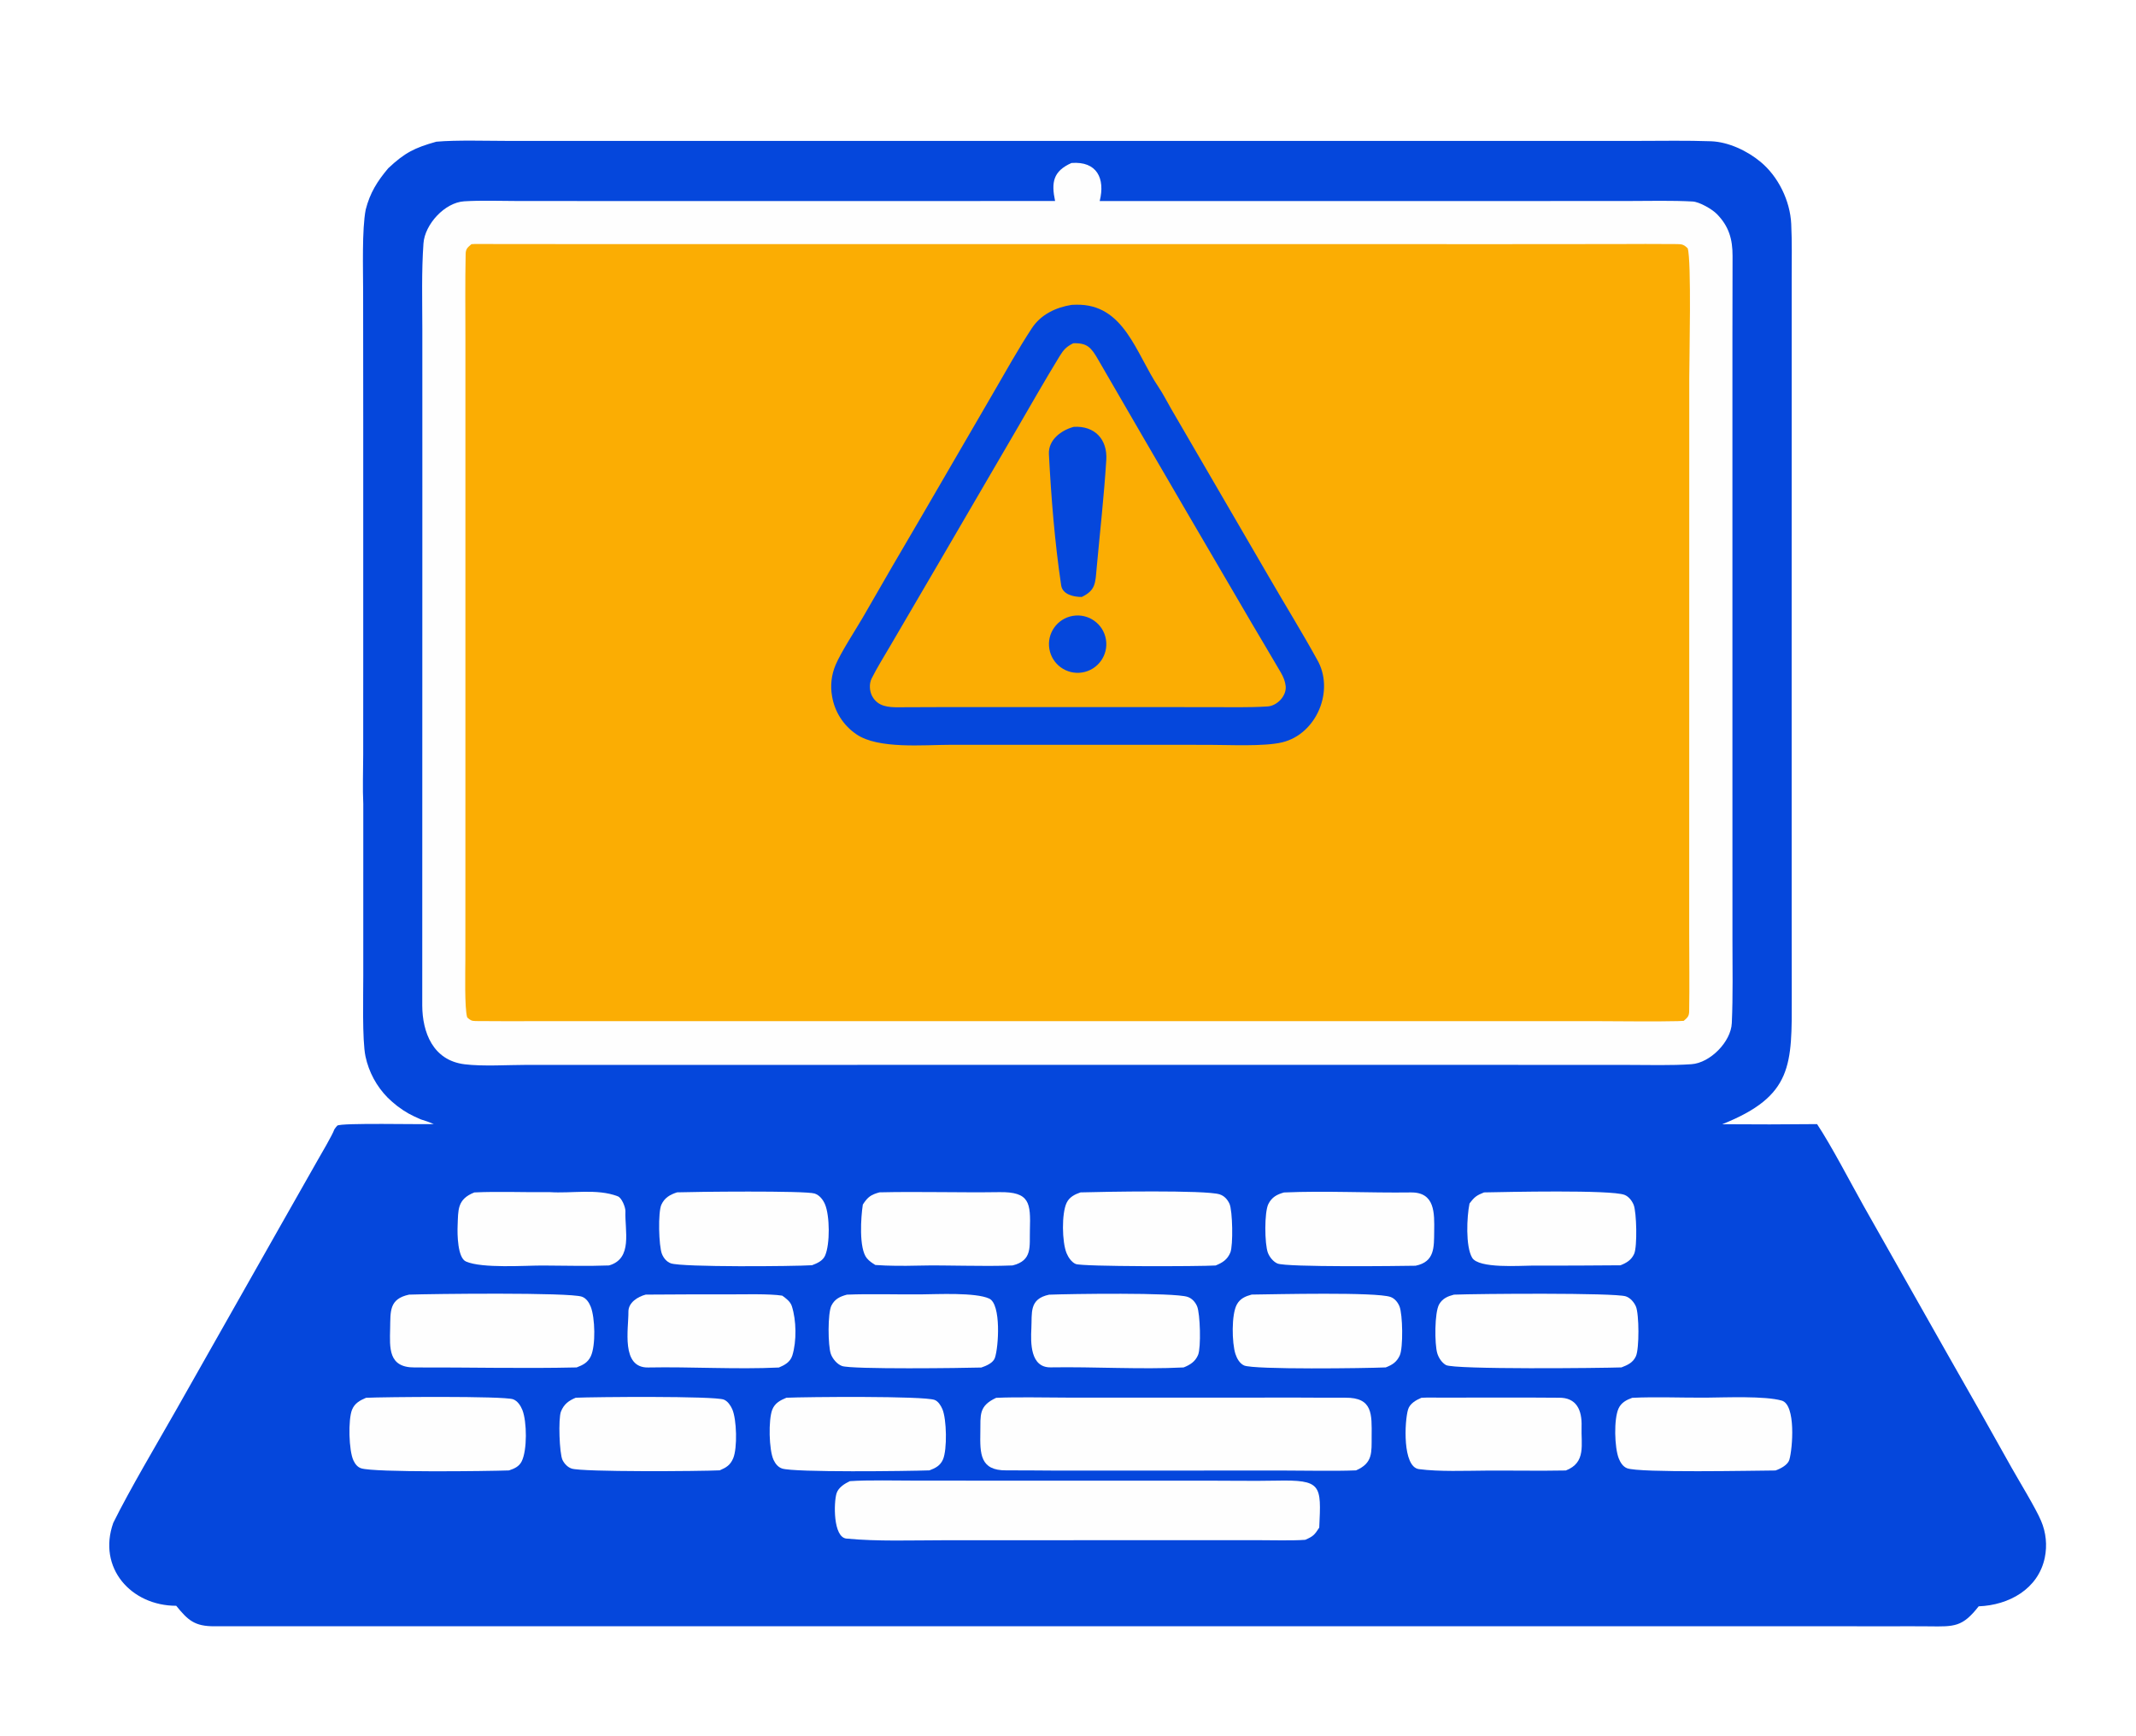
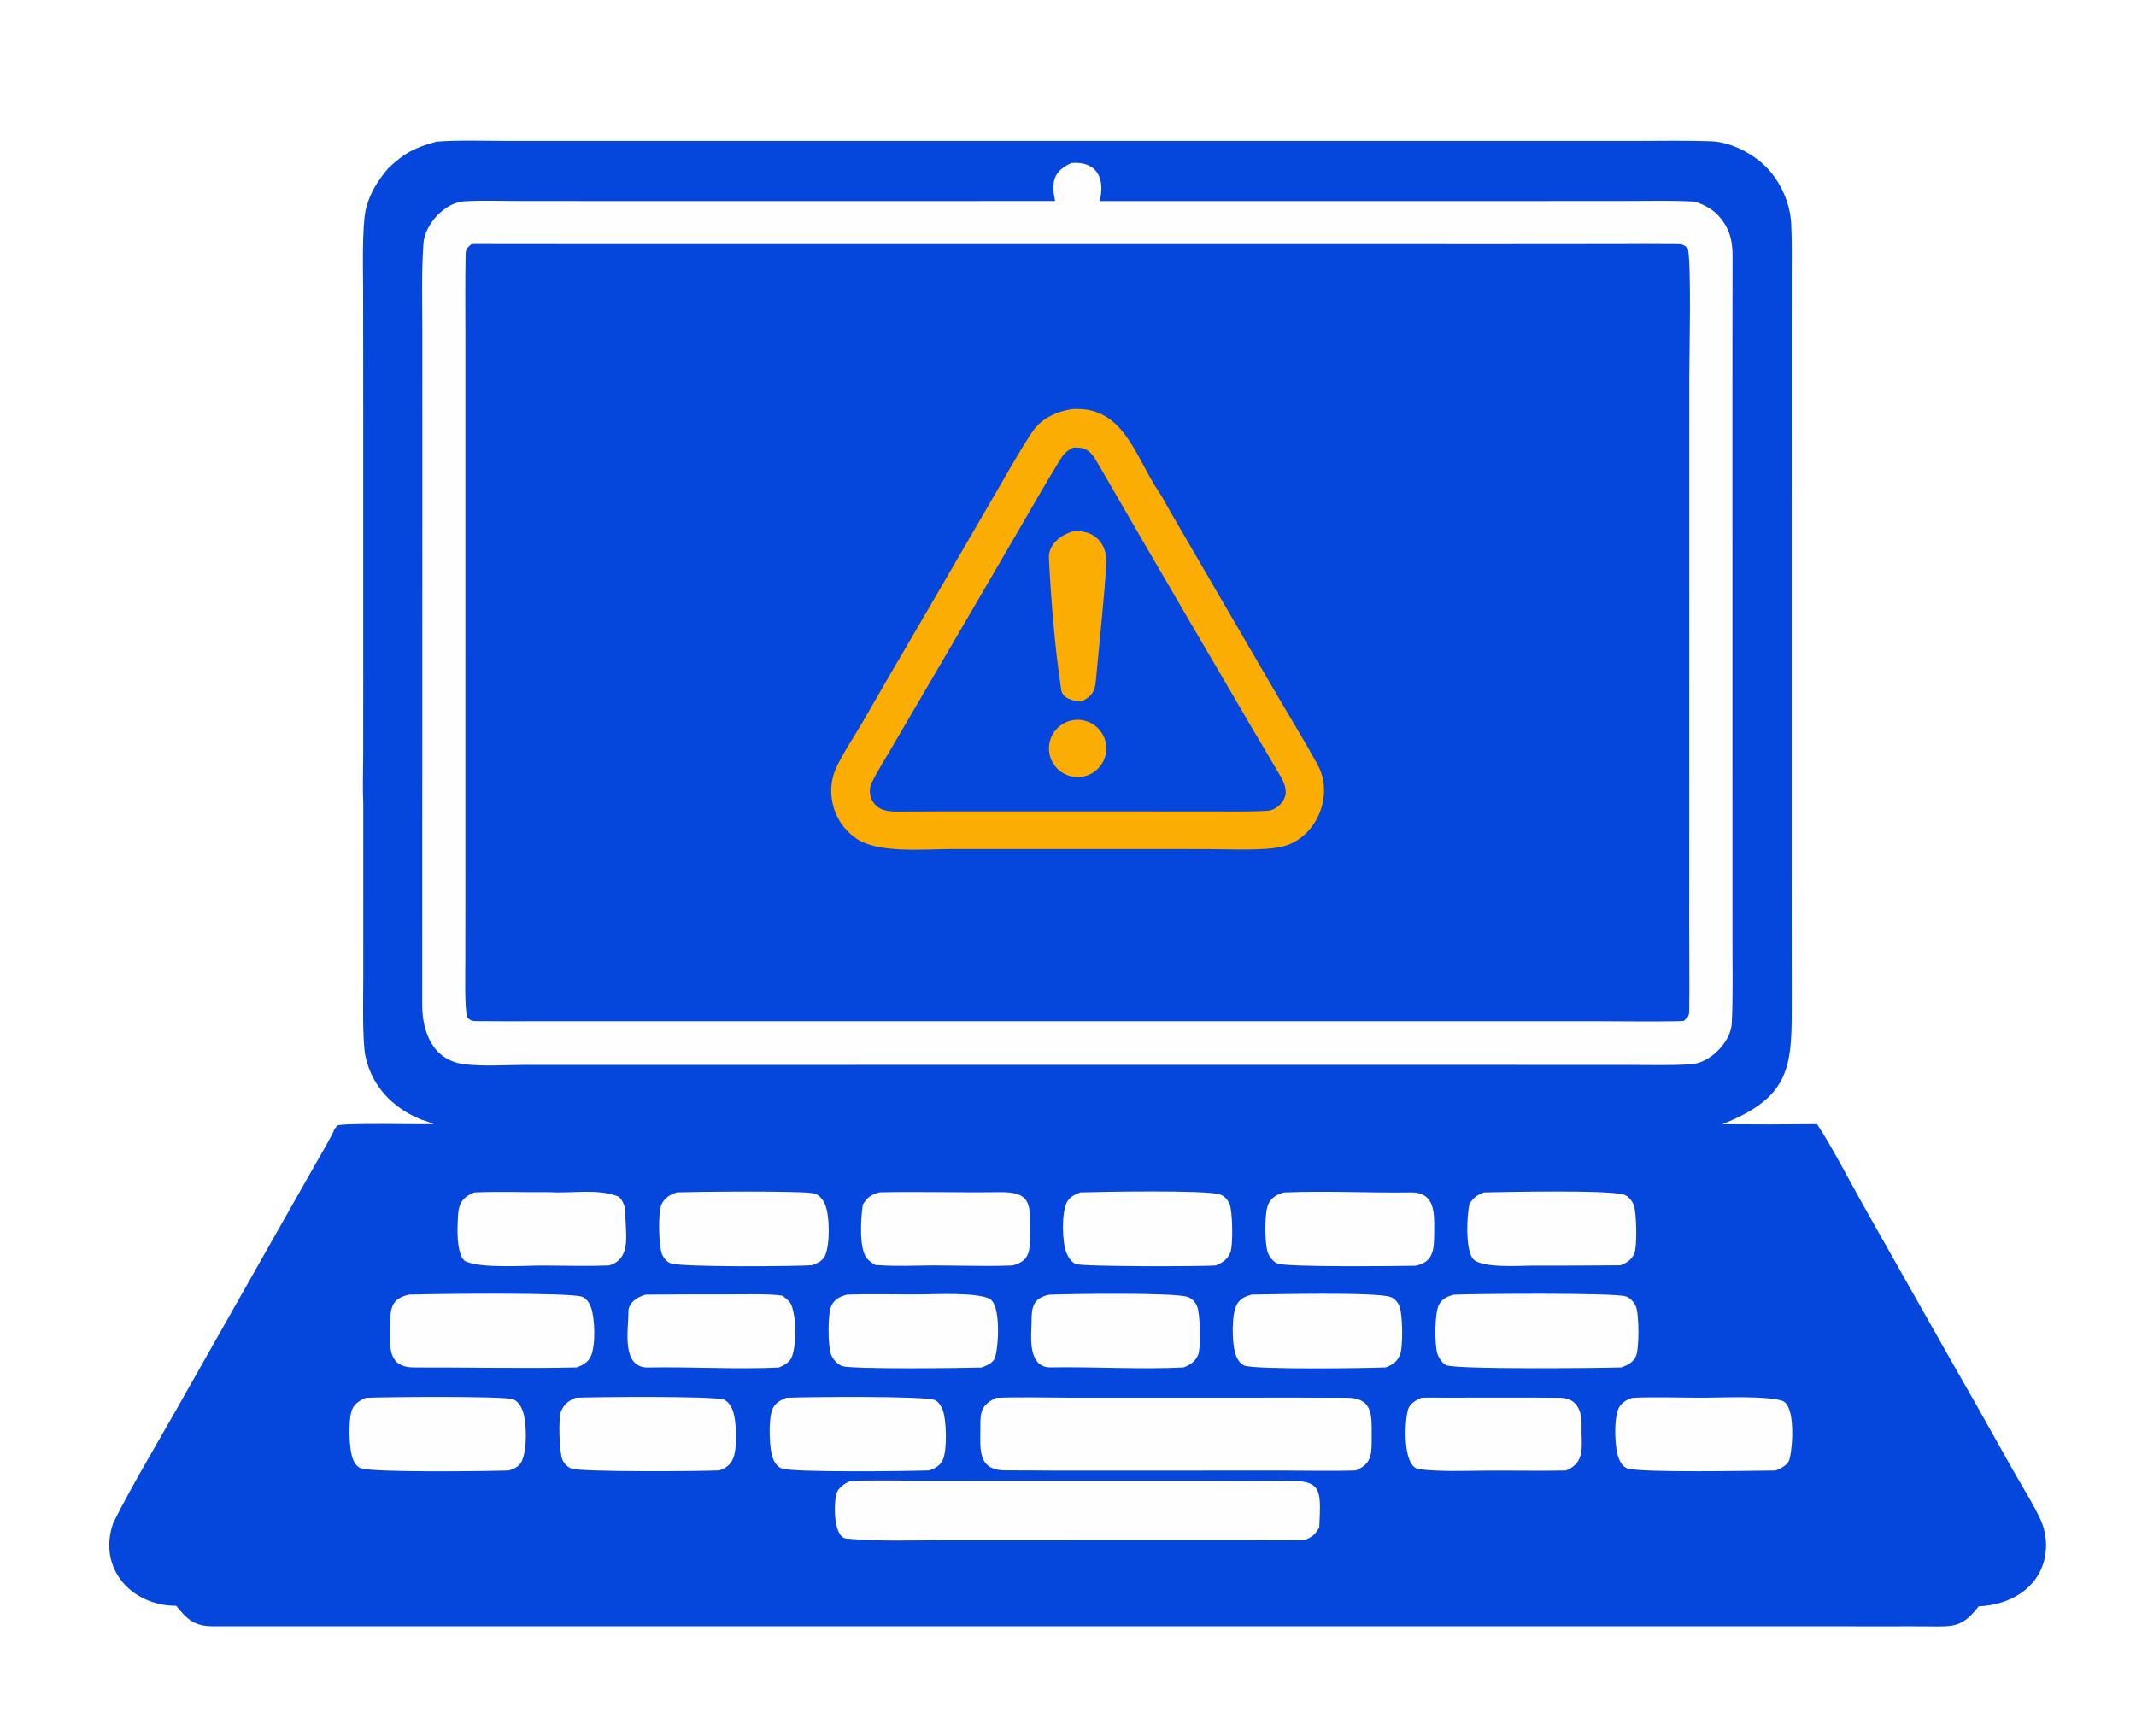
- <svg xmlns="http://www.w3.org/2000/svg" version="1.1" style="display: block;" viewBox="0 0 2048 1664" width="1142" height="928">
-   <path transform="translate(0,0)" fill="#0547dc" d="M 418.325 135.762 C 437.538 134.038 467.394 135 487.656 135 L 613.743 134.998 L 1015.63 135.028 L 1439.43 135.026 L 1570.47 134.99 C 1593.54 134.956 1617.55 134.518 1640.49 135.338 C 1657.33 135.939 1675.45 144.601 1688.17 155.214 C 1705.12 169.352 1716.39 192.502 1717.43 214.627 C 1718.24 231.827 1717.9 249.16 1717.88 266.515 L 1717.87 354.742 L 1717.84 640.094 L 1717.86 880.5 L 1717.94 955.124 C 1718.07 1021.14 1719.16 1050.77 1651.28 1077.88 C 1681.59 1078.14 1711.9 1078.1 1742.21 1077.77 C 1755.85 1098.28 1774.31 1133.93 1787.03 1156.57 L 1867.38 1298.63 C 1888.05 1334.77 1908.53 1371.01 1928.8 1407.37 C 1935.81 1419.82 1952.08 1446.46 1956.95 1458.11 C 1961.74 1469.27 1962.99 1481.64 1960.54 1493.53 C 1954.28 1523.63 1926.06 1539.08 1897.17 1540.15 C 1881.65 1559.97 1874.1 1559.68 1849.56 1559.35 C 1838.72 1559.2 1826.5 1559.32 1815.48 1559.3 L 1707.99 1559.27 L 1331.41 1559.26 L 572.549 1559.29 L 322.56 1559.27 C 283.532 1559.26 244.495 1559.23 205.468 1559.29 C 186.585 1559.32 180.215 1553.53 168.971 1539.64 C 125.657 1539.62 93.277 1503.25 108.607 1460.11 C 124.652 1427.66 150.428 1384.39 168.679 1352.23 L 268.151 1176.56 L 303.871 1113.61 C 307.472 1107.26 318.646 1088.4 320.592 1082.82 C 321.438 1081.64 322.32 1080.28 323.364 1079.27 C 326.378 1076.35 405.157 1078.24 415.927 1077.73 C 411.198 1075.71 408.337 1074.75 403.475 1073.25 C 393.89 1069.09 389.089 1066.59 380.771 1060.34 C 377.888 1058.06 374.349 1055.04 371.774 1052.47 C 361.014 1041.57 353.605 1027.81 350.426 1012.83 C 347.155 997.275 348.354 953.404 348.304 935.558 L 348.32 770.825 C 347.595 756.989 348.198 737.705 348.236 723.474 L 348.273 642.122 L 348.275 409.574 L 348.166 279.352 C 348.162 258.173 346.936 219.859 350.652 200.801 C 354.812 184.691 361.669 173.775 372.243 161.213 C 388.247 146.19 397.548 141.605 418.325 135.762 z" />
-   <path transform="translate(0,0)" fill="rgb(254,254,254)" d="M 1027.35 156.176 C 1051.71 154.284 1059.83 170.966 1054.4 192.656 L 1446.61 192.661 L 1561.58 192.615 C 1581.65 192.563 1603 192.035 1622.95 193.104 C 1629.34 193.447 1641.39 200.328 1646.03 205.015 C 1657.64 216.754 1661.22 229.215 1661.18 245.334 C 1661.04 296.664 1661.04 347.997 1661.05 399.305 L 1661.06 739.118 L 1661.08 901.583 C 1661.09 927.905 1661.64 954.6 1660.46 980.907 C 1659.66 998.895 1639.65 1019.1 1621.8 1020.33 C 1602.09 1021.69 1581.07 1021.02 1561.18 1021.01 L 1441.16 1020.96 L 1039.5 1020.94 L 628.331 1020.99 L 505.421 1020.98 C 487.22 1020.98 463.089 1022.59 445.42 1020.4 C 414.962 1016.63 404.991 989.626 404.855 964.061 L 404.952 466.303 L 404.932 315.067 C 404.908 287.902 404.091 260.418 406.022 233.258 C 407.32 215.013 426.379 194.102 445.008 192.926 C 461.445 191.889 479.722 192.612 496.371 192.622 L 613.031 192.673 L 1011.62 192.64 C 1007.88 174.921 1009.62 164.052 1027.35 156.176 z" />
-   <path transform="translate(0,0)" fill="#fbad03" d="M 452.045 234.011 C 452.984 233.947 454.082 233.86 455.019 233.862 C 527.318 233.992 599.729 233.968 672.018 233.971 L 1119.32 233.976 L 1447.04 233.99 L 1549.35 233.91 C 1568.25 233.869 1587.3 233.711 1606.2 233.93 C 1612.28 234 1613.91 233.851 1618.17 237.987 C 1621.94 249.887 1619.66 344.451 1619.67 362.815 L 1619.64 733.822 L 1619.61 894.308 C 1619.59 919.201 1620.01 944.618 1619.58 969.525 C 1619.5 974.422 1617.98 975.623 1614.35 978.764 C 1612.42 978.883 1610.5 978.972 1608.57 979.032 C 1584.29 979.614 1558.06 979.071 1533.58 979.061 L 1390.88 979.053 L 955.319 979.049 L 621.757 979.032 L 514.122 979.063 C 494.792 979.079 475.305 979.19 455.977 978.96 C 452.037 978.913 450.667 978.016 447.934 975.425 C 445.301 966.437 446.171 931.675 446.187 919.959 L 446.227 841.589 L 446.244 489.339 L 446.24 325.338 C 446.22 298.278 445.913 270.54 446.463 243.474 C 446.566 238.44 448.266 237.255 452.045 234.011 z" />
-   <path transform="translate(0,0)" fill="#0547dc" d="M 1027.49 292.225 C 1028.83 292.164 1030.18 292.116 1031.53 292.081 C 1077.98 290.906 1089.14 339.096 1110.79 371.043 C 1115.04 377.32 1119.05 385.248 1122.91 391.901 L 1216.36 552.574 C 1231.71 579.165 1247.84 605.16 1262.74 632.175 C 1280.05 661.772 1262.42 703.816 1229.27 711.721 C 1211.85 715.876 1178.05 714.099 1159.23 714.1 L 1040.5 714.049 L 911.545 714.06 C 885.808 714.061 841.973 718.41 821.067 703.941 C 808.653 695.503 800.241 682.345 797.793 667.536 C 795.97 657.409 797.138 646.971 801.154 637.498 C 806.528 624.896 819.879 604.642 827.179 592.109 C 845.888 559.49 864.778 526.974 883.846 494.563 L 951.958 377.341 C 963.964 356.681 976.285 334.451 989.405 314.521 C 997.976 301.504 1012.26 294.641 1027.49 292.225 z" />
-   <path transform="translate(0,0)" fill="#fbad03" d="M 1029.06 329.024 C 1042.49 328.604 1046.21 333.152 1052.79 344.505 C 1081.02 393.252 1109.26 441.999 1137.7 490.633 L 1200.05 597.3 C 1209.37 613.214 1218.95 629.026 1228.19 644.976 C 1230.46 648.947 1232.23 653.162 1232.71 657.739 C 1233.7 667.099 1224.56 676.698 1215.37 677.285 C 1197.2 678.446 1178.06 677.942 1159.81 677.943 L 1038.5 677.931 L 909.617 677.899 C 893.761 677.93 877.929 678.083 862.055 678.066 C 851.81 678.179 841.695 677.48 836.234 667.413 C 833.629 662.611 833.254 655.462 835.634 650.66 C 840.726 640.387 847.843 629.022 853.6 619.157 L 899.5 540.679 L 974.927 411.323 C 988.427 388.098 1001.92 364.365 1015.95 341.447 C 1019.77 335.198 1022.52 332.277 1029.06 329.024 z" />
-   <path transform="translate(0,0)" fill="#0547dc" d="M 1029.57 409.172 C 1049.56 408.027 1061.96 421.085 1060.71 441 C 1058.53 475.69 1054.61 510.369 1051.44 544.995 C 1050.17 558.849 1050.58 565.896 1037.19 572.301 C 1029.86 572.295 1018.81 570.205 1017.45 561.165 C 1011.3 519.889 1007.87 477.088 1005.7 435.378 C 1004.99 421.573 1017.56 412.382 1029.57 409.172 z" />
-   <path transform="translate(0,0)" fill="#0547dc" d="M 1028.51 590.461 C 1043.56 587.834 1057.86 597.97 1060.37 613.036 C 1062.88 628.102 1052.63 642.327 1037.55 644.717 C 1022.63 647.081 1008.6 636.971 1006.12 622.071 C 1003.63 607.172 1013.63 593.06 1028.51 590.461 z" />
-   <path transform="translate(0,0)" fill="rgb(254,254,254)" d="M 814.845 1420.14 C 832.214 1418.91 859.767 1419.64 877.81 1419.62 L 998.414 1419.68 L 1156.96 1419.65 C 1178.48 1419.64 1202.39 1420.07 1223.72 1419.64 C 1267.36 1418.76 1266.86 1423.48 1264.89 1464.69 C 1260.37 1471.68 1259.12 1473.08 1251.44 1476.38 C 1239.19 1477.32 1218.79 1476.73 1206.05 1476.74 L 1121.29 1476.74 L 904.724 1476.81 C 874.194 1476.82 841.546 1478.08 811.588 1475.2 C 798.732 1473.97 799.333 1440.73 802.068 1431.87 C 803.837 1426.14 810.077 1422.39 814.845 1420.14 z" />
-   <path transform="translate(0,0)" fill="rgb(254,254,254)" d="M 955.094 1340.24 C 975.95 1339.32 1002.2 1340.02 1023.48 1340.03 L 1151.54 1340.05 L 1243.64 1340 C 1258.75 1340 1274.66 1340.25 1289.93 1340.12 C 1316.29 1339.9 1315.29 1355.87 1315.14 1377.22 C 1315.04 1392.55 1316.44 1402.77 1300.18 1409.8 C 1278.46 1410.64 1251.7 1409.94 1229.69 1409.95 L 1092.77 1410 L 1009.65 1409.99 C 994.959 1409.98 979.563 1409.66 964.794 1409.79 C 939.642 1410.01 939.594 1393.93 939.944 1373.26 C 940.224 1356.78 938.123 1348.15 955.094 1340.24 z" />
-   <path transform="translate(0,0)" fill="rgb(254,254,254)" d="M 392.21 1241.28 C 413.141 1240.53 545.909 1238.96 557.984 1243.28 C 562.223 1244.8 564.851 1248.97 566.435 1252.98 C 570.55 1263.4 571.29 1290 566.499 1300.29 C 563.626 1306.46 558.91 1308.8 552.89 1311.09 C 501.293 1312.27 449.073 1310.92 397.455 1311.11 C 372.202 1311.21 373.62 1292.59 374.073 1273.48 C 374.453 1257.47 372.892 1245.43 392.21 1241.28 z" />
-   <path transform="translate(0,0)" fill="rgb(254,254,254)" d="M 1394.05 1241.3 C 1416.14 1240.43 1547.78 1239.35 1558.82 1242.93 C 1563.1 1244.32 1566.72 1248.53 1568.48 1252.57 C 1571.63 1259.81 1571.84 1293.02 1568.51 1300.36 C 1565.7 1306.54 1560.56 1308.8 1554.64 1311.07 C 1536.81 1311.72 1394.22 1313.24 1386.37 1308.8 C 1382.37 1306.53 1379.34 1301.79 1378.05 1297.5 C 1375.44 1288.83 1375.31 1258.21 1379.94 1250.43 C 1383.24 1244.87 1388.06 1242.85 1394.05 1241.3 z" />
-   <path transform="translate(0,0)" fill="rgb(254,254,254)" d="M 1564.99 1340.22 C 1587.99 1339.12 1612.78 1340.25 1636.58 1340.05 C 1654.64 1339.9 1692.26 1338.29 1708.33 1342.89 C 1722.08 1346.82 1718.78 1389.03 1715.62 1399.65 C 1714.15 1404.59 1707.27 1408.17 1702.34 1409.9 C 1681.79 1410.03 1571.7 1412.35 1560.03 1407.75 C 1556.06 1406.19 1553.6 1402.21 1552.09 1398.4 C 1547.93 1387.89 1547.25 1360.44 1551.87 1350.44 C 1554.46 1344.83 1559.43 1342.2 1564.99 1340.22 z" />
-   <path transform="translate(0,0)" fill="rgb(254,254,254)" d="M 1362.83 1340.2 C 1368.53 1339.85 1374.7 1340.02 1380.43 1340.04 C 1418.4 1340.15 1456.28 1339.76 1494.26 1340.14 C 1511.65 1339.7 1516.96 1352.11 1516.42 1367.82 C 1515.83 1385.05 1521.04 1402.28 1501.33 1409.9 C 1476.31 1410.39 1450.3 1409.87 1425.21 1410.02 C 1405.11 1410.14 1379.96 1411.17 1360.51 1408.61 C 1344.51 1406.5 1346.71 1362.63 1350.01 1351.56 C 1351.66 1345.77 1357.59 1342.44 1362.83 1340.2 z" />
-   <path transform="translate(0,0)" fill="rgb(254,254,254)" d="M 552.011 1340.14 C 568.638 1339.37 685.015 1338.33 694.044 1341.95 C 697.768 1343.45 700.507 1347.59 702.069 1351.11 C 706.403 1360.87 707.098 1388.4 703.008 1398.15 C 700.233 1404.76 696.349 1407.09 690.102 1409.77 C 671.744 1410.67 558.336 1411.49 548.094 1408.07 C 544.254 1406.79 541.128 1403.45 539.353 1399.88 C 536.334 1393.8 535.175 1360.05 537.851 1353.38 C 540.703 1346.28 545.208 1343 552.011 1340.14 z" />
-   <path transform="translate(0,0)" fill="rgb(254,254,254)" d="M 754.005 1340.15 C 772.552 1339.32 885.801 1338.29 896.155 1342.26 C 899.607 1343.58 902.15 1347.78 903.54 1351 C 907.667 1360.56 908.265 1389.76 904.131 1399.32 C 901.581 1405.21 896.897 1407.69 891.142 1409.8 C 870.421 1410.52 761.369 1411.92 749.863 1408.02 C 745.977 1406.7 743.43 1403.44 741.721 1399.83 C 737.195 1390.27 736.667 1361.23 740.463 1351.56 C 742.938 1345.26 748.144 1342.58 754.005 1340.15 z" />
-   <path transform="translate(0,0)" fill="rgb(254,254,254)" d="M 350.949 1340.2 C 366.991 1339.39 482.891 1338.35 491.962 1341.62 C 496.292 1343.19 499.294 1347.91 500.901 1352 C 505.225 1363 505.613 1390.49 500.154 1401.24 C 497.617 1406.23 493.058 1408.17 488.01 1409.85 C 467.214 1410.59 359.347 1411.95 346.363 1407.84 C 342.716 1406.69 340.445 1403.61 338.871 1400.26 C 334.398 1390.75 333.686 1361.16 337.543 1351.63 C 340.077 1345.37 345.129 1342.71 350.949 1340.2 z" />
-   <path transform="translate(0,0)" fill="rgb(254,254,254)" d="M 843.231 1143.2 C 881.341 1142.31 919.895 1143.58 958.077 1143.01 C 987.541 1142.57 988.231 1153.34 987.465 1179.42 C 987.005 1195.06 990.165 1208.53 970.882 1213.29 C 940.768 1214.54 909.426 1212.75 879.208 1213.48 C 866.535 1213.79 851.864 1213.8 839.26 1212.85 C 836.247 1210.99 833.512 1209.18 831.233 1206.5 C 823.289 1197.14 825.445 1166.48 827.296 1154.9 C 832.143 1147.42 835.12 1145.49 843.231 1143.2 z" />
-   <path transform="translate(0,0)" fill="rgb(254,254,254)" d="M 649.187 1143.2 C 664.472 1142.63 772.084 1141.45 781.066 1144.34 C 785.737 1145.85 789.115 1150.22 790.978 1154.58 C 795.655 1165.51 795.932 1192.91 791.079 1203.9 C 788.844 1208.95 783.453 1211.23 778.621 1213.08 C 761.204 1214.2 654.141 1215.1 643.271 1211.29 C 639.225 1209.88 636.261 1206.22 634.687 1202.33 C 631.6 1194.7 630.764 1162.27 634.164 1154.96 C 637.294 1148.23 642.528 1145.37 649.187 1143.2 z" />
-   <path transform="translate(0,0)" fill="rgb(254,254,254)" d="M 812.002 1241.3 C 835.092 1240.37 859.409 1241.26 883.09 1241.04 C 898.804 1240.9 935.388 1239.01 948.468 1245.08 C 960.089 1250.48 957.468 1291.91 953.87 1302.03 C 952.182 1306.77 945.632 1309.62 940.884 1311.18 C 924.284 1311.68 816.469 1313.11 807.297 1309.71 C 802.57 1307.96 798.323 1302.89 796.633 1298.24 C 793.79 1290.42 793.484 1258.87 797.235 1251.64 C 800.54 1245.27 805.5 1243.1 812.002 1241.3 z" />
-   <path transform="translate(0,0)" fill="rgb(254,254,254)" d="M 1422.88 1143.26 C 1443.72 1142.86 1544.73 1140.58 1557.62 1145.63 C 1561.65 1147.21 1564.75 1151.27 1566.35 1155.18 C 1569.19 1162.15 1569.95 1195.15 1566.85 1202.13 C 1564.19 1208.1 1559.53 1210.88 1553.69 1213.15 C 1525.51 1213.41 1497.33 1213.51 1469.16 1213.45 C 1457.93 1213.46 1417.71 1216.53 1411.48 1205.87 C 1405.08 1194.92 1406.35 1166.67 1408.98 1153.9 C 1413.79 1147.48 1415.81 1146.12 1422.88 1143.26 z" />
-   <path transform="translate(0,0)" fill="rgb(254,254,254)" d="M 454.772 1143.29 C 478.084 1142.16 502.916 1143.32 526.881 1142.99 C 547.889 1144.44 572.521 1139.36 592.238 1146.97 C 596.219 1148.33 599.788 1157.73 599.652 1161.35 C 598.953 1180.06 606.926 1206.69 583.936 1213.3 C 563.245 1214.11 542.364 1213.45 520.171 1213.37 C 504.115 1213.31 462.275 1216.36 446.761 1209.52 C 438.743 1205.99 438.4 1183.53 438.768 1175.07 C 439.418 1160.15 438.162 1149.9 454.772 1143.29 z" />
-   <path transform="translate(0,0)" fill="rgb(254,254,254)" d="M 1035.98 1143.25 C 1057.23 1142.64 1155.69 1140.82 1169.32 1145.11 C 1173.8 1146.52 1176.81 1149.86 1178.79 1154.07 C 1181.84 1160.55 1182.46 1194.21 1179.64 1200.93 C 1176.77 1207.8 1172.09 1210.67 1165.57 1213.33 C 1150.88 1214.3 1037.83 1214.56 1031.42 1211.9 C 1027.38 1210.22 1024.25 1205.43 1022.65 1201.57 C 1018.23 1190.95 1017.78 1163.47 1022.69 1153.23 C 1025.34 1147.71 1030.45 1145.15 1035.98 1143.25 z" />
-   <path transform="translate(0,0)" fill="rgb(254,254,254)" d="M 1231.07 1143.32 C 1270.75 1141.57 1312.82 1143.85 1352.63 1143.29 C 1376.05 1142.97 1375.32 1163.17 1375.1 1180.65 C 1374.9 1195.82 1375.73 1209.8 1357.26 1213.57 C 1342.68 1213.85 1233.41 1215.16 1224.79 1211.43 C 1220.76 1209.68 1217.25 1205.25 1215.69 1201.23 C 1212.44 1192.84 1212.14 1162.12 1216.16 1154.29 C 1219.5 1147.78 1224.27 1145.25 1231.07 1143.32 z" />
-   <path transform="translate(0,0)" fill="rgb(254,254,254)" d="M 1200.1 1241.23 C 1222.02 1240.97 1319.48 1238.59 1333.27 1243.53 C 1337.27 1244.97 1340.15 1248.55 1341.77 1252.39 C 1344.96 1259.93 1345.5 1292.4 1342.06 1299.69 C 1339.04 1306.08 1334.95 1308.62 1328.64 1311.07 C 1310.64 1311.89 1201.95 1313.37 1192.81 1309.2 C 1188.55 1307.25 1185.91 1302.43 1184.53 1298.17 C 1181.14 1287.62 1180.56 1260.28 1185.93 1250.66 C 1189.11 1244.97 1194.07 1242.87 1200.1 1241.23 z" />
-   <path transform="translate(0,0)" fill="rgb(254,254,254)" d="M 1005.88 1241.33 C 1025.78 1240.54 1125.86 1239.09 1138.66 1243.44 C 1142.92 1244.89 1145.98 1248.32 1147.75 1252.41 C 1150.8 1259.47 1151.63 1292.03 1148.75 1299.02 C 1146.08 1305.51 1141.05 1308.66 1134.85 1311.1 C 1093.6 1313.17 1048.88 1310.34 1007.41 1311.03 C 987.72 1311.36 988.165 1287.26 988.871 1273.65 C 989.646 1258.71 986.487 1245.45 1005.88 1241.33 z" />
-   <path transform="translate(0,0)" fill="rgb(254,254,254)" d="M 619.137 1241.26 C 646.034 1241.05 672.932 1240.98 699.83 1241.05 C 713.098 1241.04 737.803 1240.35 749.982 1242.26 C 753.454 1244.72 757.749 1247.82 759.204 1252.29 C 763.588 1265.77 763.903 1286.07 759.706 1299.58 C 757.718 1305.99 752.297 1308.87 746.805 1311.17 C 706.308 1313.11 662.251 1310.35 621.507 1311.14 C 595.105 1311.65 602.716 1273.91 602.52 1257.75 C 602.413 1248.91 611.387 1243.27 619.137 1241.26 z" />
+ <svg xmlns="http://www.w3.org/2000/svg" width="1142" height="928" style="display:block" viewBox="0 0 2048 1664">
+   <path fill="#0547dc" d="M418.325 135.762c19.213-1.724 49.069-.762 69.331-.762l126.087-.002 401.887.03 423.8-.002 131.04-.036c23.07-.034 47.08-.472 70.02.348 16.84.601 34.96 9.263 47.68 19.876 16.95 14.138 28.22 37.288 29.26 59.413.81 17.2.47 34.533.45 51.888l-.01 88.227-.03 285.352.02 240.406.08 74.624c.13 66.016 1.22 95.646-66.66 122.756 30.31.26 60.62.22 90.93-.11 13.64 20.51 32.1 56.16 44.82 78.8l80.35 142.06c20.67 36.14 41.15 72.38 61.42 108.74 7.01 12.45 23.28 39.09 28.15 50.74a59.43 59.43 0 0 1 3.59 35.42c-6.26 30.1-34.48 45.55-63.37 46.62-15.52 19.82-23.07 19.53-47.61 19.2-10.84-.15-23.06-.03-34.08-.05l-107.49-.03-376.58-.01-758.861.03-249.989-.02c-39.028-.01-78.065-.04-117.092.02-18.883.03-25.253-5.76-36.497-19.65-43.314-.02-75.694-36.39-60.364-79.53 16.045-32.45 41.821-75.72 60.072-107.88l99.472-175.67 35.72-62.95c3.601-6.35 14.775-25.21 16.721-30.79.846-1.18 1.728-2.54 2.772-3.55 3.014-2.92 81.793-1.03 92.563-1.54-4.729-2.02-7.59-2.98-12.452-4.48-9.585-4.16-14.386-6.66-22.704-12.91-2.883-2.28-6.422-5.3-8.997-7.87a80.1 80.1 0 0 1-21.348-39.64c-3.271-15.555-2.072-59.426-2.122-77.272l.016-164.733c-.725-13.836-.122-33.12-.084-47.351l.037-81.352.002-232.548-.109-130.222c-.004-21.179-1.23-59.493 2.486-78.551 4.16-16.11 11.017-27.026 21.591-39.588 16.004-15.023 25.305-19.608 46.082-25.451" />
+   <path fill="#fefefe" d="M1027.35 156.176c24.36-1.892 32.48 14.79 27.05 36.48l392.21.005 114.97-.046c20.07-.052 41.42-.58 61.37.489 6.39.343 18.44 7.224 23.08 11.911 11.61 11.739 15.19 24.2 15.15 40.319-.14 51.33-.14 102.663-.13 153.971l.01 339.813.02 162.465c.01 26.322.56 53.017-.62 79.324-.8 17.988-20.81 38.193-38.66 39.423-19.71 1.36-40.73.69-60.62.68l-120.02-.05-401.66-.02-411.169.05-122.91-.01c-18.201 0-42.332 1.61-60.001-.58-30.458-3.77-40.429-30.774-40.565-56.339l.097-497.758-.02-151.236c-.024-27.165-.841-54.649 1.09-81.809 1.298-18.245 20.357-39.156 38.986-40.332 16.437-1.037 34.714-.314 51.363-.304l116.66.051 398.589-.033c-3.74-17.719-2-28.588 15.73-36.464" />
+   <path fill="#0547dc" d="M452.045 234.011c.939-.064 2.037-.151 2.974-.149 72.299.13 144.71.106 216.999.109l447.302.005 327.72.014 102.31-.08c18.9-.041 37.95-.199 56.85.02 6.08.07 7.71-.079 11.97 4.057 3.77 11.9 1.49 106.464 1.5 124.828l-.03 371.007-.03 160.486c-.02 24.893.4 50.31-.03 75.217-.08 4.897-1.6 6.098-5.23 9.239-1.93.119-3.85.208-5.78.268-24.28.582-50.51.039-74.99.029l-142.7-.008-435.561-.004-333.562-.017-107.635.031c-19.33.016-38.817.127-58.145-.103-3.94-.047-5.31-.944-8.043-3.535-2.633-8.988-1.763-43.75-1.747-55.466l.04-78.37.017-352.25-.004-164.001c-.02-27.06-.327-54.798.223-81.864.103-5.034 1.803-6.219 5.582-9.463" />
+   <path fill="#fbad03" d="M1027.49 392.225c1.34-.061 2.69-.109 4.04-.144 46.45-1.175 57.61 47.015 79.26 78.962 4.25 6.277 8.26 14.205 12.12 20.858l93.45 160.673c15.35 26.591 31.48 52.586 46.38 79.601 17.31 29.597-.32 71.641-33.47 79.546-17.42 4.155-51.22 2.378-70.04 2.379l-118.73-.051-128.955.011c-25.737.001-69.572 4.35-90.478-10.119a54.83 54.83 0 0 1-23.274-36.405 52.93 52.93 0 0 1 3.361-30.038c5.374-12.602 18.725-32.856 26.025-45.389a10224 10224 0 0 1 56.667-97.546l68.112-117.222c12.006-20.66 24.327-42.89 37.447-62.82 8.571-13.017 22.855-19.88 38.085-22.296" />
+   <path fill="#0547dc" d="M1029.06 429.024c13.43-.42 17.15 4.128 23.73 15.481 28.23 48.747 56.47 97.494 84.91 146.128l62.35 106.667c9.32 15.914 18.9 31.726 28.14 47.676 2.27 3.971 4.04 8.186 4.52 12.763.99 9.36-8.15 18.959-17.34 19.546-18.17 1.161-37.31.657-55.56.658l-121.31-.012-128.883-.032c-15.856.031-31.688.184-47.562.167-10.245.113-20.36-.586-25.821-10.653-2.605-4.802-2.98-11.951-.6-16.753 5.092-10.273 12.209-21.638 17.966-31.503l45.9-78.478 75.427-129.356c13.5-23.225 26.993-46.958 41.023-69.876 3.82-6.249 6.57-9.17 13.11-12.423" />
+   <path fill="#fbad03" d="M1029.57 509.172c19.99-1.145 32.39 11.913 31.14 31.828-2.18 34.69-6.1 69.369-9.27 103.995-1.27 13.854-.86 20.901-14.25 27.306-7.33-.006-18.38-2.096-19.74-11.136-6.15-41.276-9.58-84.077-11.75-125.787-.71-13.805 11.86-22.996 23.87-26.206M1028.51 690.461c15.05-2.627 29.35 7.509 31.86 22.575s-7.74 29.291-22.82 31.681c-14.92 2.364-28.95-7.746-31.43-22.646-2.49-14.899 7.51-29.011 22.39-31.61" />
+   <path fill="#fefefe" d="M814.845 1420.14c17.369-1.23 44.922-.5 62.965-.52l120.604.06 158.546-.03c21.52-.01 45.43.42 66.76-.01 43.64-.88 43.14 3.84 41.17 45.05-4.52 6.99-5.77 8.39-13.45 11.69-12.25.94-32.65.35-45.39.36h-84.76l-216.566.07c-30.53.01-63.178 1.27-93.136-1.61-12.856-1.23-12.255-34.47-9.52-43.33 1.769-5.73 8.009-9.48 12.777-11.73M955.094 1340.24c20.856-.92 47.106-.22 68.386-.21l128.06.02 92.1-.05c15.11 0 31.02.25 46.29.12 26.36-.22 25.36 15.75 25.21 37.1-.1 15.33 1.3 25.55-14.96 32.58-21.72.84-48.48.14-70.49.15l-136.92.05-83.12-.01c-14.691-.01-30.087-.33-44.856-.2-25.152.22-25.2-15.86-24.85-36.53.28-16.48-1.821-25.11 15.15-33.02M392.21 1241.28c20.931-.75 153.699-2.32 165.774 2 4.239 1.52 6.867 5.69 8.451 9.7 4.115 10.42 4.855 37.02.064 47.31-2.873 6.17-7.589 8.51-13.609 10.8-51.597 1.18-103.817-.17-155.435.02-25.253.1-23.835-18.52-23.382-37.63.38-16.01-1.181-28.05 18.137-32.2M1394.05 1241.3c22.09-.87 153.73-1.95 164.77 1.63 4.28 1.39 7.9 5.6 9.66 9.64 3.15 7.24 3.36 40.45.03 47.79-2.81 6.18-7.95 8.44-13.87 10.71-17.83.65-160.42 2.17-168.27-2.27-4-2.27-7.03-7.01-8.32-11.3-2.61-8.67-2.74-39.29 1.89-47.07 3.3-5.56 8.12-7.58 14.11-9.13M1564.99 1340.22c23-1.1 47.79.03 71.59-.17 18.06-.15 55.68-1.76 71.75 2.84 13.75 3.93 10.45 46.14 7.29 56.76-1.47 4.94-8.35 8.52-13.28 10.25-20.55.13-130.64 2.45-142.31-2.15-3.97-1.56-6.43-5.54-7.94-9.35-4.16-10.51-4.84-37.96-.22-47.96 2.59-5.61 7.56-8.24 13.12-10.22M1362.83 1340.2c5.7-.35 11.87-.18 17.6-.16 37.97.11 75.85-.28 113.83.1 17.39-.44 22.7 11.97 22.16 27.68-.59 17.23 4.62 34.46-15.09 42.08-25.02.49-51.03-.03-76.12.12-20.1.12-45.25 1.15-64.7-1.41-16-2.11-13.8-45.98-10.5-57.05 1.65-5.79 7.58-9.12 12.82-11.36M552.011 1340.14c16.627-.77 133.004-1.81 142.033 1.81 3.724 1.5 6.463 5.64 8.025 9.16 4.334 9.76 5.029 37.29.939 47.04-2.775 6.61-6.659 8.94-12.906 11.62-18.358.9-131.766 1.72-142.008-1.7-3.84-1.28-6.966-4.62-8.741-8.19-3.019-6.08-4.178-39.83-1.502-46.5 2.852-7.1 7.357-10.38 14.16-13.24M754.005 1340.15c18.547-.83 131.796-1.86 142.15 2.11 3.452 1.32 5.995 5.52 7.385 8.74 4.127 9.56 4.725 38.76.591 48.32-2.55 5.89-7.234 8.37-12.989 10.48-20.721.72-129.773 2.12-141.279-1.78-3.886-1.32-6.433-4.58-8.142-8.19-4.526-9.56-5.054-38.6-1.258-48.27 2.475-6.3 7.681-8.98 13.542-11.41M350.949 1340.2c16.042-.81 131.942-1.85 141.013 1.42 4.33 1.57 7.332 6.29 8.939 10.38 4.324 11 4.712 38.49-.747 49.24-2.537 4.99-7.096 6.93-12.144 8.61-20.796.74-128.663 2.1-141.647-2.01-3.647-1.15-5.918-4.23-7.492-7.58-4.473-9.51-5.185-39.1-1.328-48.63 2.534-6.26 7.586-8.92 13.406-11.43M843.231 1143.2c38.11-.89 76.664.38 114.846-.19 29.464-.44 30.154 10.33 29.388 36.41-.46 15.64 2.7 29.11-16.583 33.87-30.114 1.25-61.456-.54-91.674.19-12.673.31-27.344.32-39.948-.63-3.013-1.86-5.748-3.67-8.027-6.35-7.944-9.36-5.788-40.02-3.937-51.6 4.847-7.48 7.824-9.41 15.935-11.7M649.187 1143.2c15.285-.57 122.897-1.75 131.879 1.14 4.671 1.51 8.049 5.88 9.912 10.24 4.677 10.93 4.954 38.33.101 49.32-2.235 5.05-7.626 7.33-12.458 9.18-17.417 1.12-124.48 2.02-135.35-1.79-4.046-1.41-7.01-5.07-8.584-8.96-3.087-7.63-3.923-40.06-.523-47.37 3.13-6.73 8.364-9.59 15.023-11.76M812.002 1241.3c23.09-.93 47.407-.04 71.088-.26 15.714-.14 52.298-2.03 65.378 4.04 11.621 5.4 9 46.83 5.402 56.95-1.688 4.74-8.238 7.59-12.986 9.15-16.6.5-124.415 1.93-133.587-1.47-4.727-1.75-8.974-6.82-10.664-11.47-2.843-7.82-3.149-39.37.602-46.6 3.305-6.37 8.265-8.54 14.767-10.34M1422.88 1143.26c20.84-.4 121.85-2.68 134.74 2.37 4.03 1.58 7.13 5.64 8.73 9.55 2.84 6.97 3.6 39.97.5 46.95-2.66 5.97-7.32 8.75-13.16 11.02-28.18.26-56.36.36-84.53.3-11.23.01-51.45 3.08-57.68-7.58-6.4-10.95-5.13-39.2-2.5-51.97 4.81-6.42 6.83-7.78 13.9-10.64M454.772 1143.29c23.312-1.13 48.144.03 72.109-.3 21.008 1.45 45.64-3.63 65.357 3.98 3.981 1.36 7.55 10.76 7.414 14.38-.699 18.71 7.274 45.34-15.716 51.95-20.691.81-41.572.15-63.765.07-16.056-.06-57.896 2.99-73.41-3.85-8.018-3.53-8.361-25.99-7.993-34.45.65-14.92-.606-25.17 16.004-31.78M1035.98 1143.25c21.25-.61 119.71-2.43 133.34 1.86 4.48 1.41 7.49 4.75 9.47 8.96 3.05 6.48 3.67 40.14.85 46.86-2.87 6.87-7.55 9.74-14.07 12.4-14.69.97-127.74 1.23-134.15-1.43-4.04-1.68-7.17-6.47-8.77-10.33-4.42-10.62-4.87-38.1.04-48.34 2.65-5.52 7.76-8.08 13.29-9.98M1231.07 1143.32c39.68-1.75 81.75.53 121.56-.03 23.42-.32 22.69 19.88 22.47 37.36-.2 15.17.63 29.15-17.84 32.92-14.58.28-123.85 1.59-132.47-2.14-4.03-1.75-7.54-6.18-9.1-10.2-3.25-8.39-3.55-39.11.47-46.94 3.34-6.51 8.11-9.04 14.91-10.97M1200.1 1241.23c21.92-.26 119.38-2.64 133.17 2.3 4 1.44 6.88 5.02 8.5 8.86 3.19 7.54 3.73 40.01.29 47.3-3.02 6.39-7.11 8.93-13.42 11.38-18 .82-126.69 2.3-135.83-1.87-4.26-1.95-6.9-6.77-8.28-11.03-3.39-10.55-3.97-37.89 1.4-47.51 3.18-5.69 8.14-7.79 14.17-9.43M1005.88 1241.33c19.9-.79 119.98-2.24 132.78 2.11 4.26 1.45 7.32 4.88 9.09 8.97 3.05 7.06 3.88 39.62 1 46.61-2.67 6.49-7.7 9.64-13.9 12.08-41.25 2.07-85.97-.76-127.44-.07-19.69.33-19.245-23.77-18.539-37.38.775-14.94-2.384-28.2 17.009-32.32M619.137 1241.26q40.346-.315 80.693-.21c13.268-.01 37.973-.7 50.152 1.21 3.472 2.46 7.767 5.56 9.222 10.03 4.384 13.48 4.699 33.78.502 47.29-1.988 6.41-7.409 9.29-12.901 11.59-40.497 1.94-84.554-.82-125.298-.03-26.402.51-18.791-37.23-18.987-53.39-.107-8.84 8.867-14.48 16.617-16.49" />
</svg>
